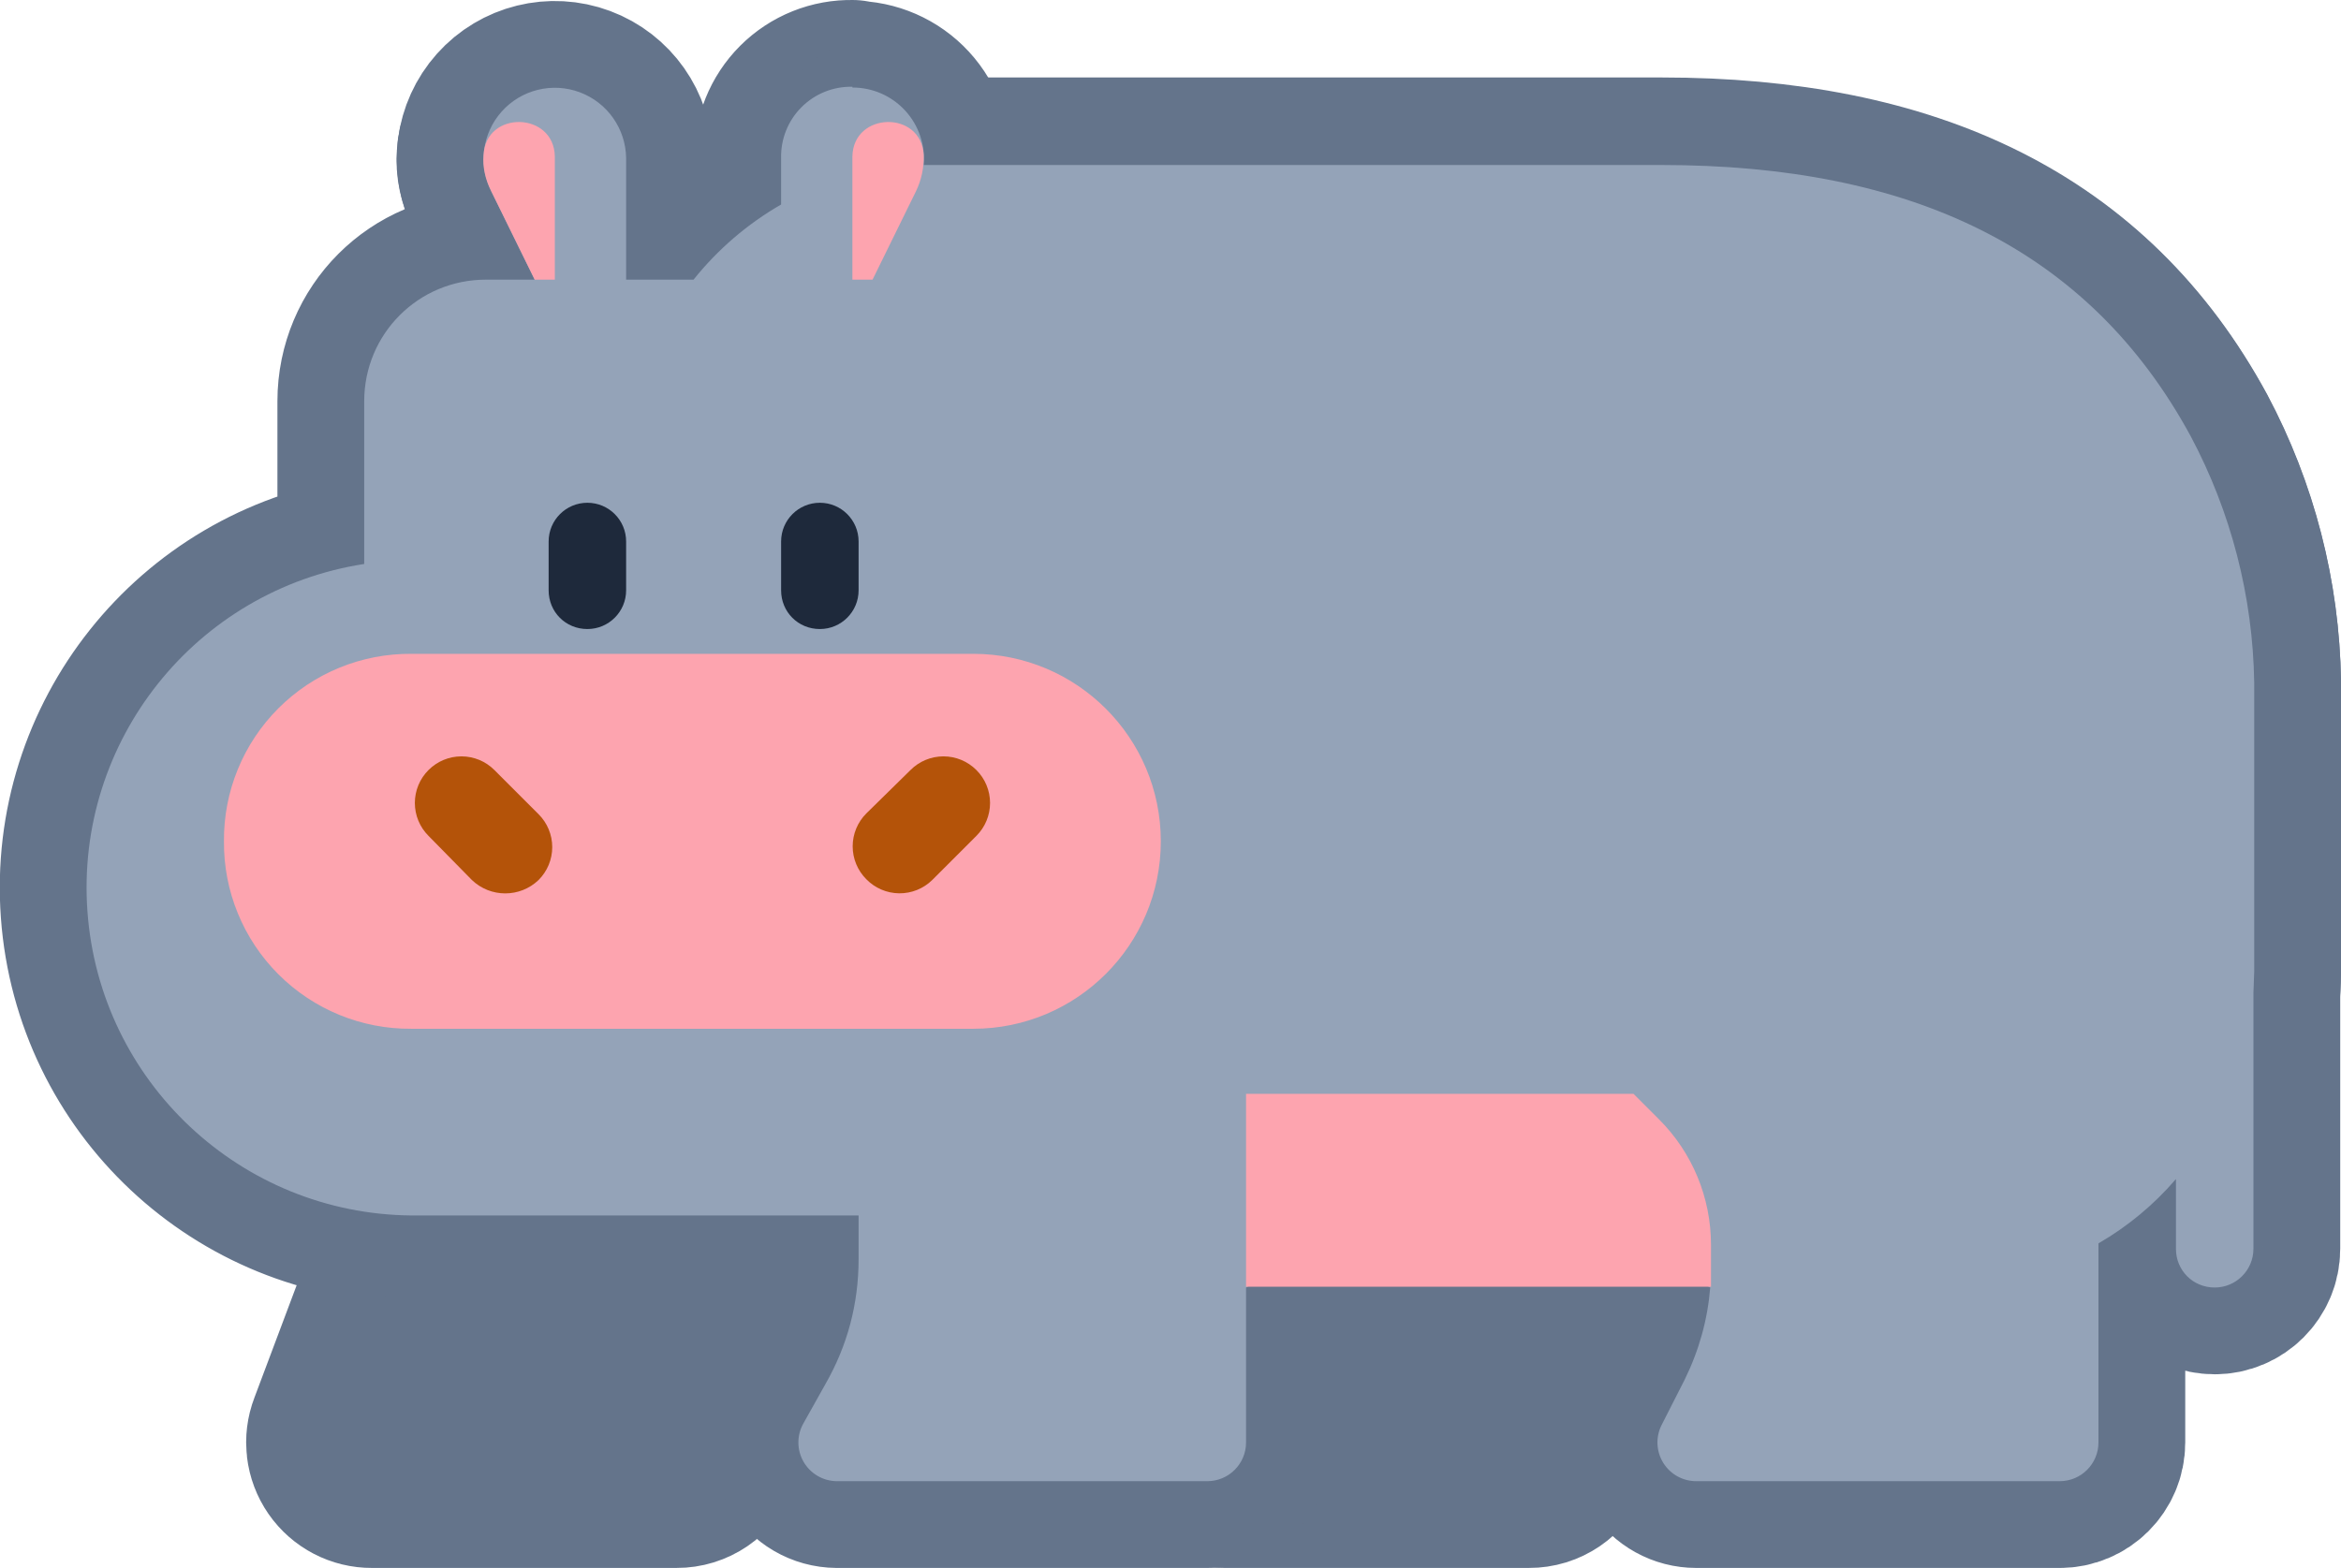
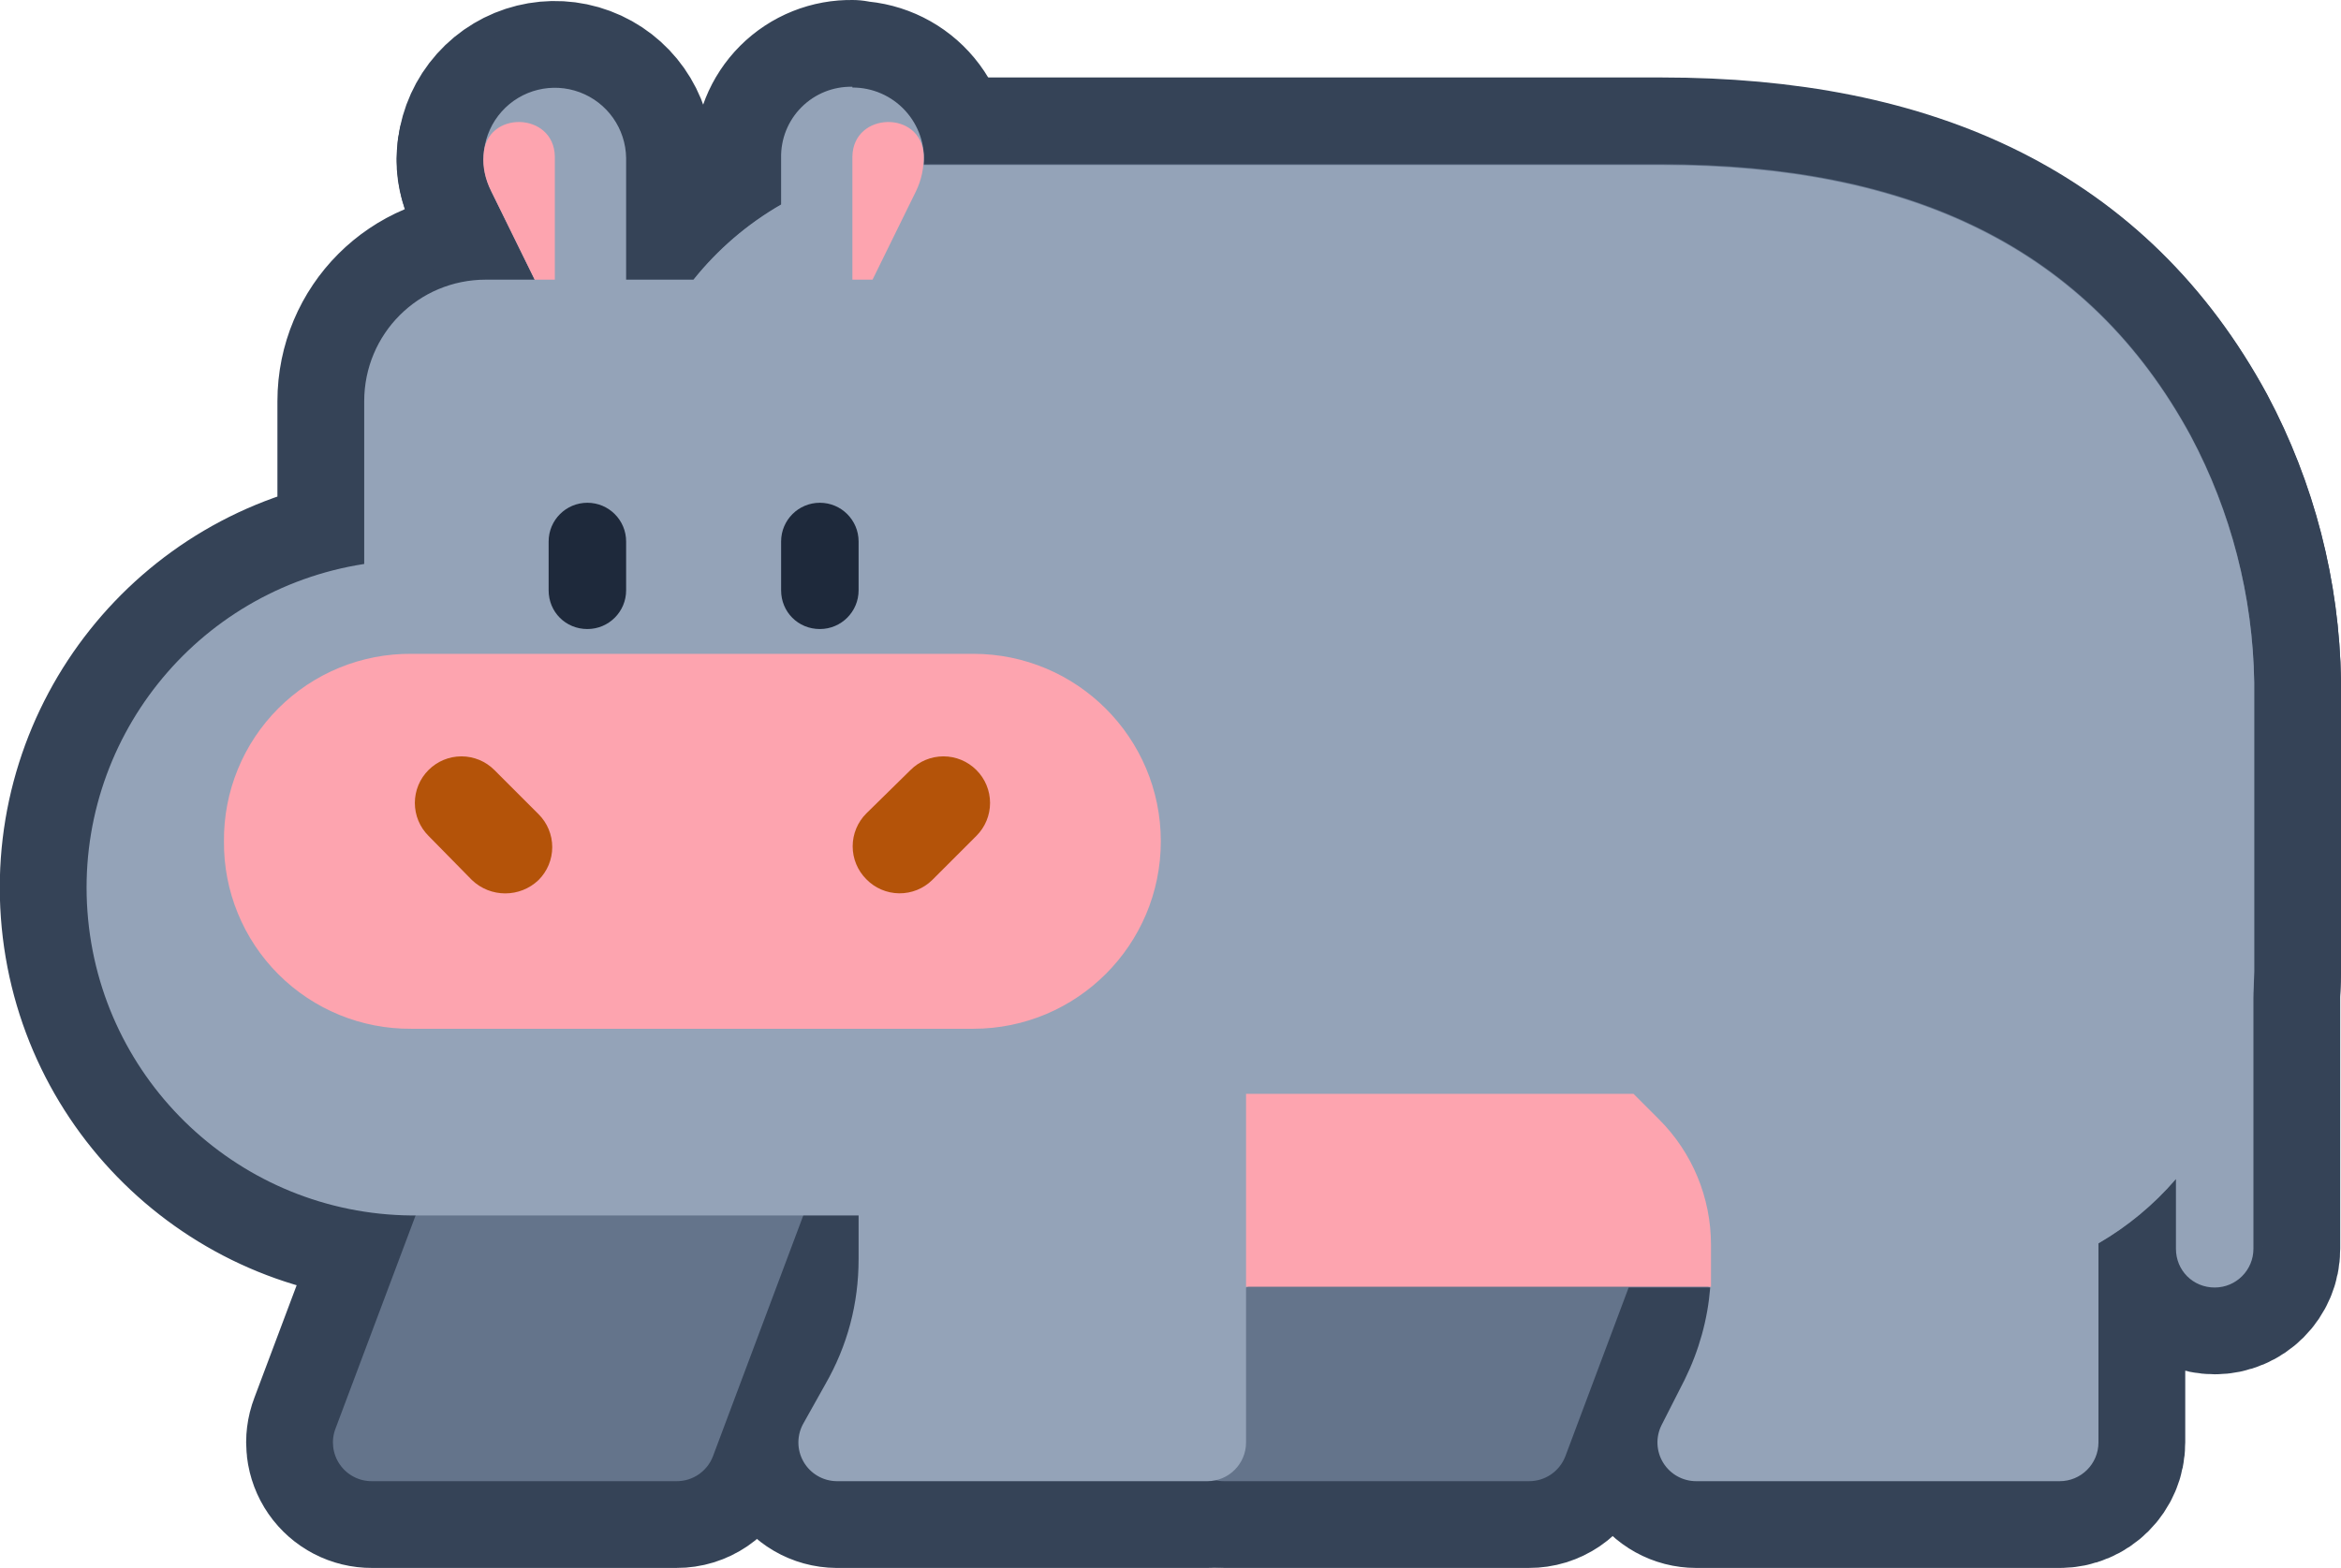
<svg xmlns="http://www.w3.org/2000/svg" width="30.21" height="20.24" fill="none" viewBox="0.92 10.88 30.21 20.24">
-   <g fill="#64748b" stroke="#64748b" stroke-linecap="round" stroke-linejoin="round" stroke-width="2.24">
+   <g fill="#354357" stroke="#354357" stroke-linecap="round" stroke-linejoin="round" stroke-width="2.24">
    <path d="M8 22h5l-2.88 7.68a.5.5 0 0 1-.47.32H5.72a.5.5 0 0 1-.47-.68zm11 0h5l-2.88 7.68a.5.5 0 0 1-.47.32h-3.93a.5.5 0 0 1-.47-.68z" />
    <path d="M29.19 16.5c-1.32-2.43-3.62-3.5-6.83-3.5h-9.39A3.97 3.97 0 0 0 9 16.97v7.6c1.71.36 3.42.89 4.76 2.05q.45.38.8.88h11.36a4.1 4.1 0 0 0 4.09-4.09v-3.73a7 7 0 0 0-.82-3.18" />
    <path d="M11.92 12a.9.9 0 0 0-.92.92v.6a4 4 0 0 0-1.13.97H9v-1.57a.92.92 0 1 0-1.74.43l.56 1.14h-.63c-.87 0-1.57.7-1.57 1.57v2.1a4.23 4.23 0 0 0 .61 8.41H12v.56q0 .87-.43 1.62l-.28.5a.5.5 0 0 0 .43.75h4.78a.5.5 0 0 0 .5-.5v-2l3-1.5 2.99 1.5q-.05.62-.33 1.19l-.3.59a.5.5 0 0 0 .45.72h4.69a.5.5 0 0 0 .5-.5v-2.57q.57-.33 1-.83v.9c0 .28.22.5.5.5a.5.5 0 0 0 .5-.5v-3.3l.01-.28v-3.73a7 7 0 0 0-.82-3.18c-1.32-2.43-3.62-3.5-6.83-3.5h-9.52a.92.92 0 0 0-.92-1" />
    <path d="M8.08 12.9c-.01-.58-.89-.6-.92-.02q-.02.23.1.47l.56 1.14h.26zm14.25 12.43c.43.43.67 1.01.67 1.62v.54h-6V25h5zm-9.49-12.45c-.03-.58-.91-.56-.92.02v1.59h.26l.56-1.14a1 1 0 0 0 .1-.47m-9.03 8.86a2.4 2.4 0 0 0 2.42 2.42h7.25a2.42 2.42 0 1 0 0-4.84H6.23a2.4 2.4 0 0 0-2.42 2.42" />
    <path d="m6.45 21.67.56.57c.24.23.62.23.86 0a.6.6 0 0 0 0-.85l-.57-.57a.6.6 0 0 0-.85 0 .6.6 0 0 0 0 .85m7.07 0-.57.57a.6.6 0 0 1-.85-.01.6.6 0 0 1 0-.85l.57-.56a.6.6 0 0 1 .85 0 .6.6 0 0 1 0 .85M8 18.5c0 .28.22.5.5.5a.5.5 0 0 0 .5-.5v-.63a.5.5 0 0 0-.5-.5.5.5 0 0 0-.5.5zm3 0c0 .28.22.5.5.5a.5.5 0 0 0 .5-.5v-.63a.5.5 0 0 0-.5-.5.5.5 0 0 0-.5.5z" />
  </g>
  <path fill="#64748b" d="M8 22h5l-2.88 7.68a.5.5 0 0 1-.47.32H5.72a.5.5 0 0 1-.47-.68zm11 0h5l-2.88 7.68a.5.5 0 0 1-.47.32h-3.93a.5.5 0 0 1-.47-.68z" />
  <path fill="#64748b" d="M29.19 16.5c-1.32-2.43-3.62-3.5-6.83-3.5h-9.39A3.97 3.97 0 0 0 9 16.97v7.6c1.71.36 3.42.89 4.76 2.05q.45.38.8.88h11.36a4.1 4.1 0 0 0 4.09-4.09v-3.73a7 7 0 0 0-.82-3.18" />
  <path fill="#94a3b8" d="M11.92 12a.9.9 0 0 0-.92.92v.6a4 4 0 0 0-1.13.97H9v-1.57a.92.92 0 1 0-1.74.43l.56 1.14h-.63c-.87 0-1.57.7-1.57 1.57v2.1a4.23 4.23 0 0 0 .61 8.41H12v.56q0 .87-.43 1.62l-.28.5a.5.5 0 0 0 .43.75h4.78a.5.5 0 0 0 .5-.5v-2l3-1.5 2.99 1.5q-.05.62-.33 1.19l-.3.59a.5.5 0 0 0 .45.72h4.69a.5.5 0 0 0 .5-.5v-2.57q.57-.33 1-.83v.9c0 .28.22.5.5.5a.5.5 0 0 0 .5-.5v-3.3l.01-.28v-3.73a7 7 0 0 0-.82-3.18c-1.32-2.43-3.62-3.5-6.83-3.5h-9.52a.92.92 0 0 0-.92-1" />
  <path fill="#fda4af" d="M8.08 12.9c-.01-.58-.89-.6-.92-.02q-.02.23.1.47l.56 1.14h.26zm14.25 12.43c.43.43.67 1.01.67 1.62v.54h-6V25h5zm-9.49-12.45c-.03-.58-.91-.56-.92.02v1.59h.26l.56-1.14a1 1 0 0 0 .1-.47m-9.03 8.86a2.4 2.4 0 0 0 2.42 2.42h7.25a2.42 2.42 0 1 0 0-4.84H6.23a2.4 2.4 0 0 0-2.42 2.42" />
  <path fill="#b45309" d="m6.45 21.67.56.57c.24.23.62.23.86 0a.6.6 0 0 0 0-.85l-.57-.57a.6.6 0 0 0-.85 0 .6.6 0 0 0 0 .85m7.07 0-.57.57a.6.6 0 0 1-.85-.01.6.6 0 0 1 0-.85l.57-.56a.6.6 0 0 1 .85 0 .6.6 0 0 1 0 .85" />
  <path fill="#1e293b" d="M8 18.5c0 .28.22.5.5.5a.5.5 0 0 0 .5-.5v-.63a.5.5 0 0 0-.5-.5.5.5 0 0 0-.5.5zm3 0c0 .28.22.5.5.5a.5.5 0 0 0 .5-.5v-.63a.5.5 0 0 0-.5-.5.5.5 0 0 0-.5.5z" />
</svg>
